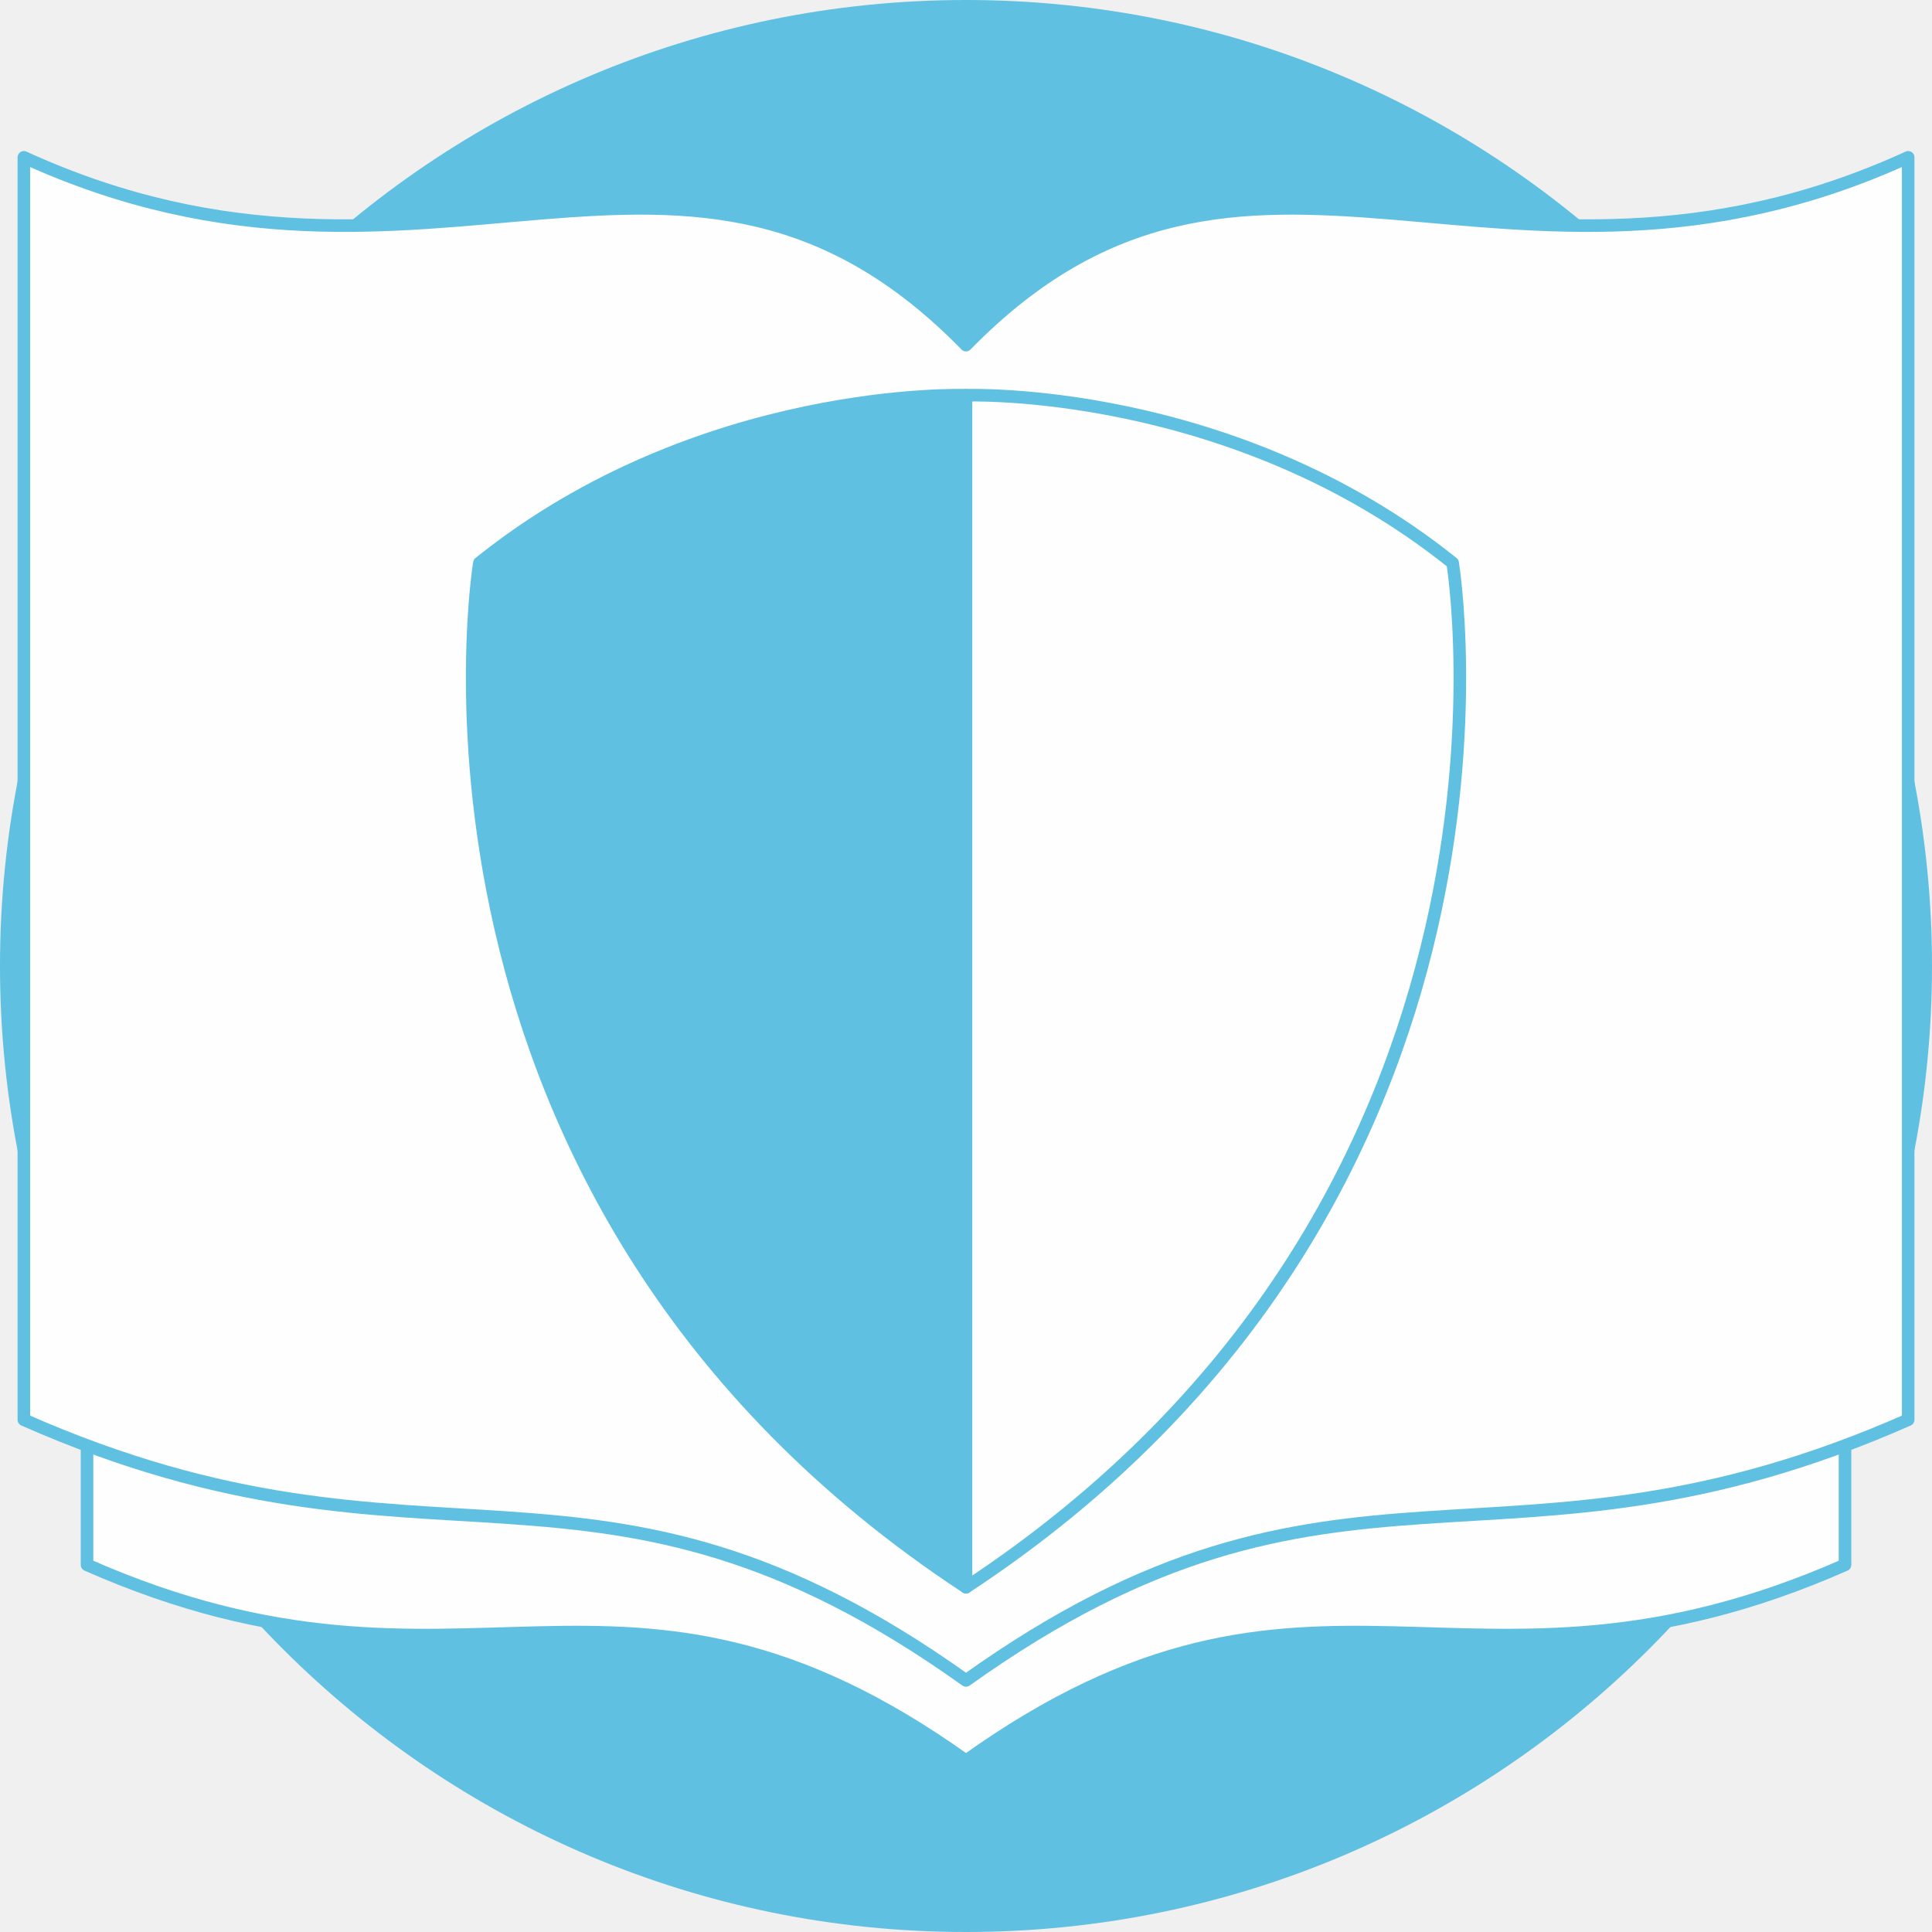
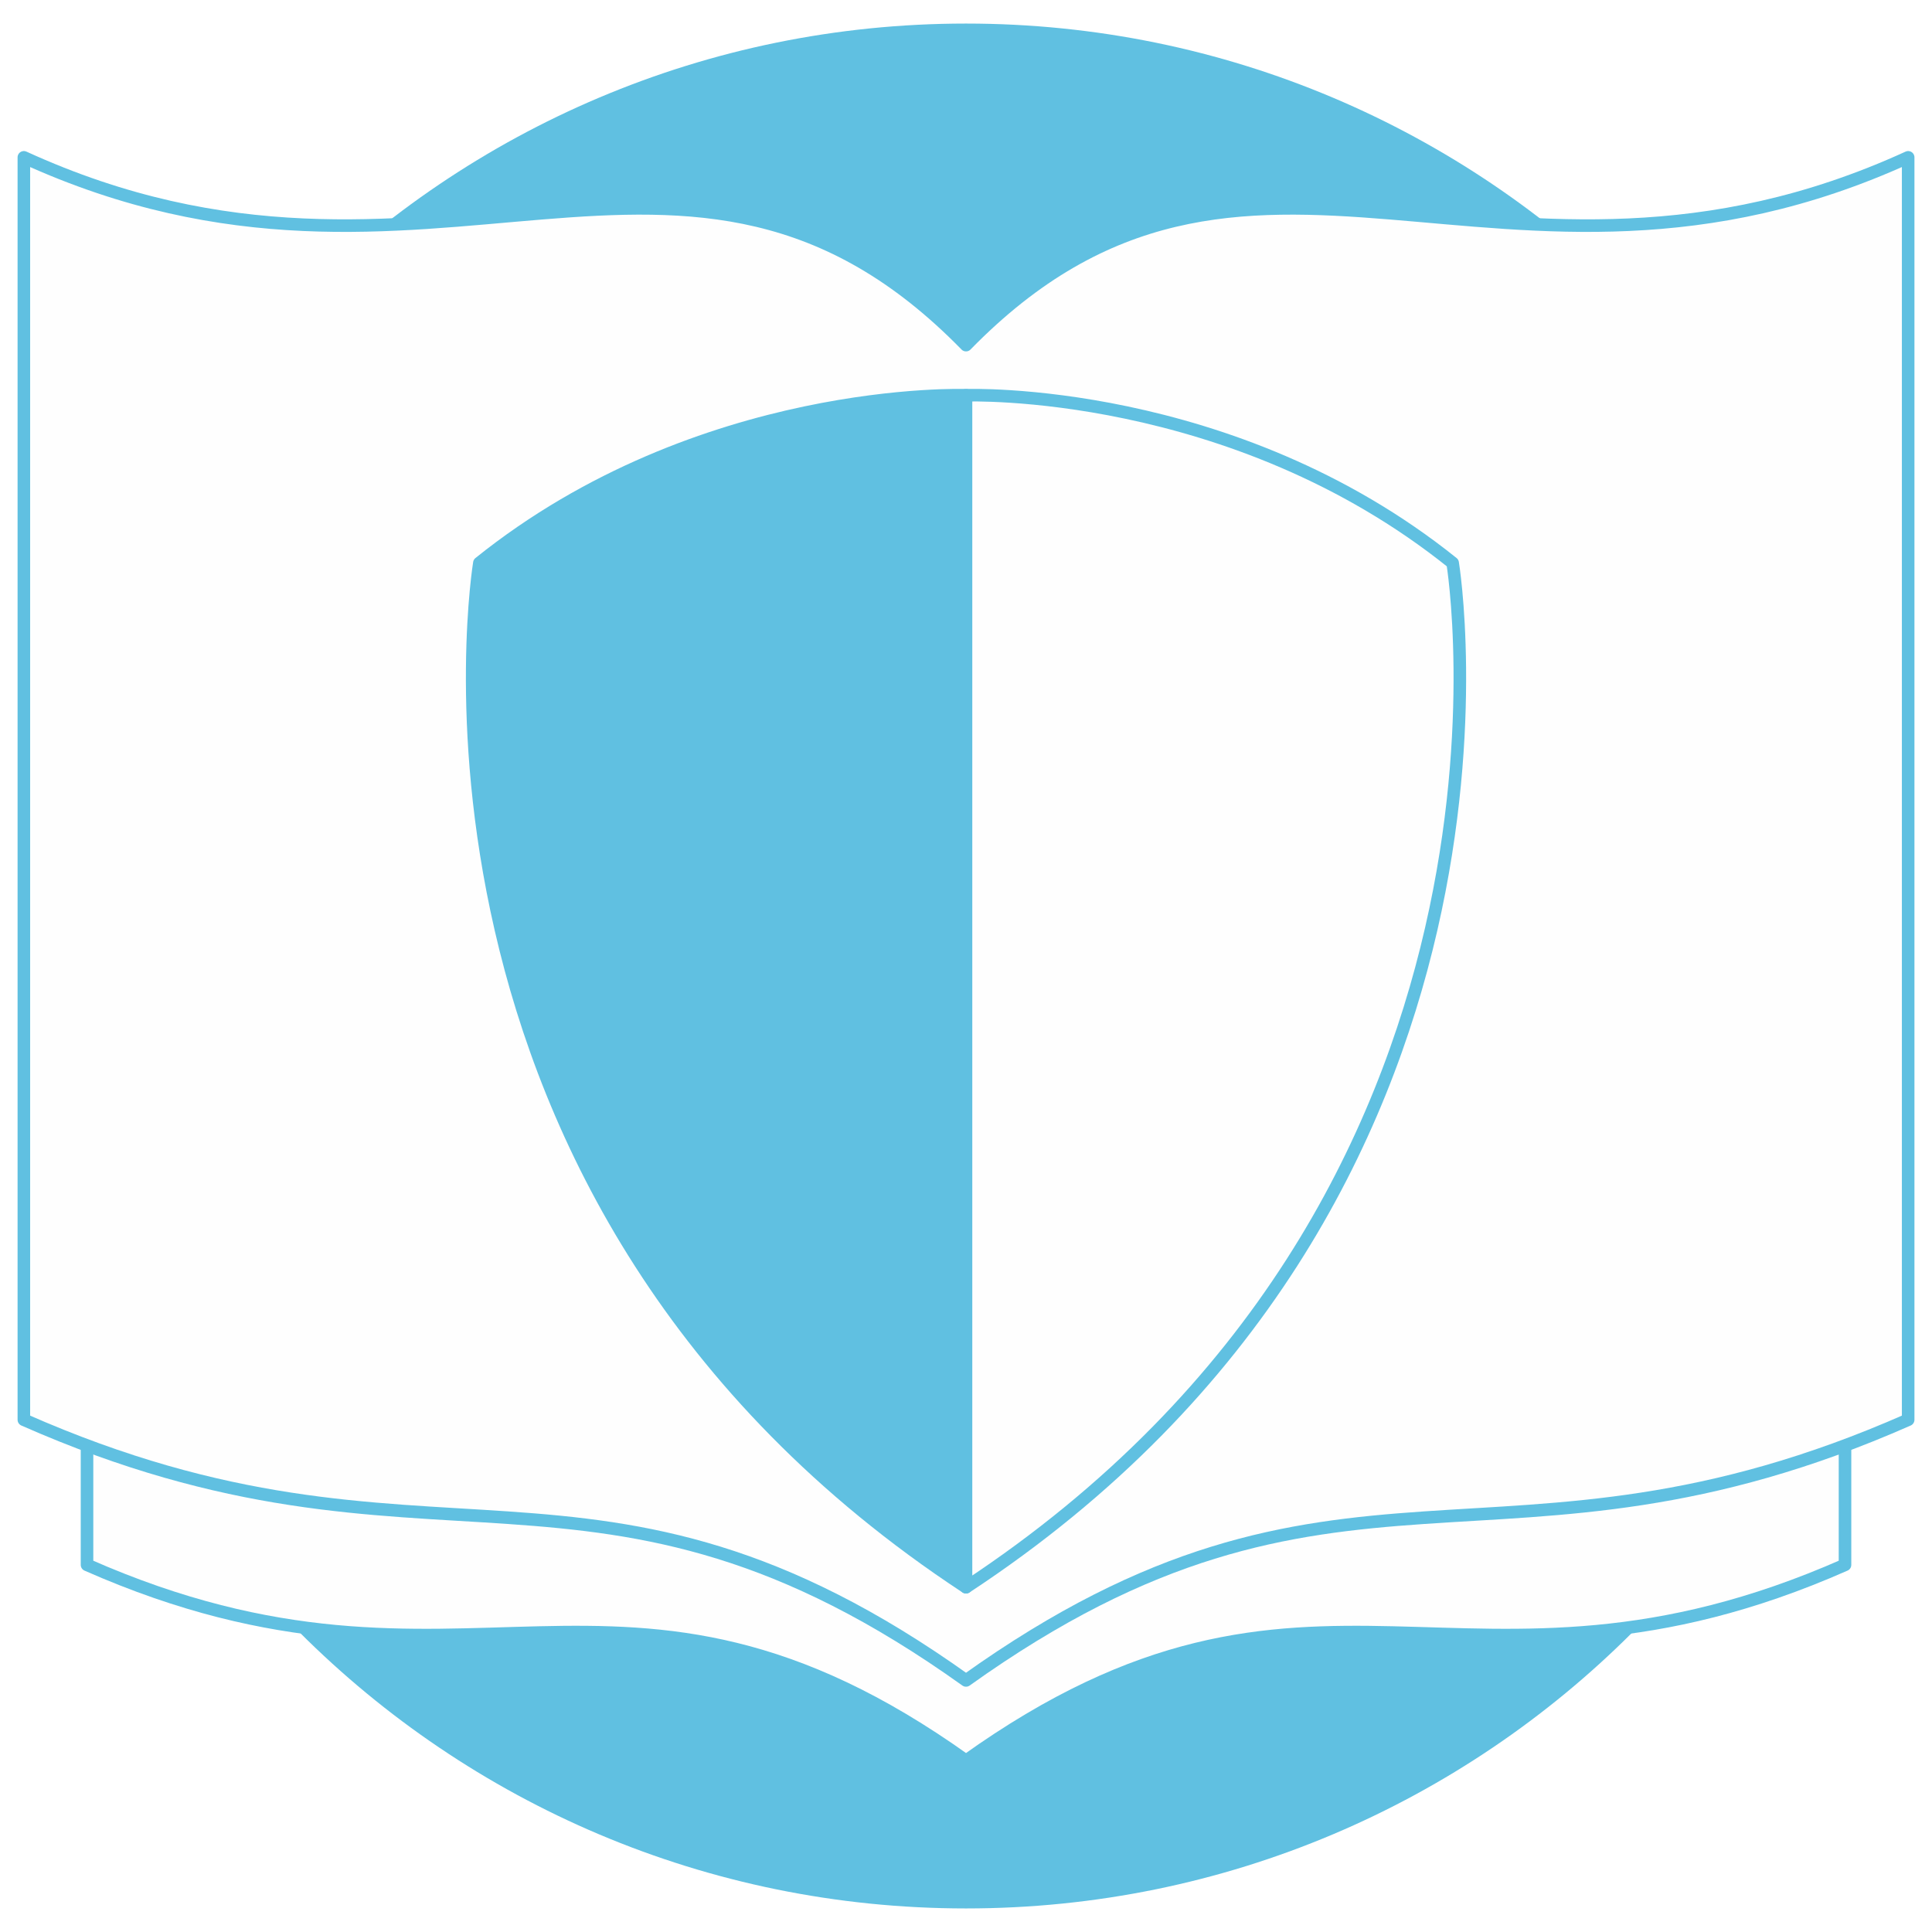
<svg xmlns="http://www.w3.org/2000/svg" width="246" height="246" viewBox="0 0 246 246" fill="none">
-   <path d="M123 246C190.931 246 246 190.931 246 123C246 55.069 190.931 0 123 0C55.069 0 0 55.069 0 123C0 190.931 55.069 246 123 246Z" fill="#60C0E1" />
-   <path fill-rule="evenodd" clip-rule="evenodd" d="M11.08 49.284C59.406 71.372 89.636 37.453 123.002 71.593C156.367 37.453 186.597 71.372 234.923 49.284C234.923 101.601 234.923 146.935 234.923 199.252C186.597 220.581 167.206 192.595 123.002 224.19C78.797 192.595 59.406 220.581 11.08 199.252C11.08 146.935 11.08 101.601 11.08 49.284Z" fill="#FEFEFE" stroke="#60C0E1" stroke-width="1.6" stroke-miterlimit="22.926" stroke-linecap="round" stroke-linejoin="round" />
-   <path fill-rule="evenodd" clip-rule="evenodd" d="M3.038 20.034C54.837 43.71 87.238 7.352 123.002 43.945C158.764 7.352 191.167 43.71 242.965 20.034C242.965 76.11 242.965 124.7 242.965 180.777C191.167 203.639 170.382 180.102 123.002 213.967C75.62 180.102 54.837 203.639 3.038 180.777C3.038 124.7 3.038 76.11 3.038 20.034Z" fill="#FEFEFE" stroke="#60C0E1" stroke-width="1.6" stroke-miterlimit="22.926" stroke-linecap="round" stroke-linejoin="round" />
-   <path fill-rule="evenodd" clip-rule="evenodd" d="M123.001 50.328C123.001 50.328 89.173 49.087 61.038 71.679C61.038 71.679 47.677 152.566 123.001 202.1V50.328Z" fill="#60C0E1" stroke="#60C0E1" stroke-width="1.6" stroke-miterlimit="22.926" stroke-linecap="round" stroke-linejoin="round" />
-   <path fill-rule="evenodd" clip-rule="evenodd" d="M123.001 50.328C123.001 50.328 156.83 49.087 184.965 71.679C184.965 71.679 198.326 152.566 123.001 202.1V50.328Z" fill="#FEFEFE" stroke="#60C0E1" stroke-width="1.6" stroke-miterlimit="22.926" stroke-linecap="round" stroke-linejoin="round" />
+   <rect width="246" height="246" fill="#1E1E1E" />
+   <g id="Main Page" clip-path="url(#clip0_0_1)">
+     <rect width="1512" height="66426" transform="translate(-633 -1393)" fill="white" />
+     <g id="Bo'limlar">
+       <g id="Frame 27">
+         <g id="Frame 32">
+           <g id="Frame 10">
+             <rect x="-94.5" y="-70.5" width="435" height="592" rx="8.5" stroke="#F4F4F4" stroke-width="3" />
+             <g id="Frame 10_2">
+               <rect x="-94" y="-70.5" width="434" height="387" rx="8.5" fill="white" />
+               <rect x="-94" y="-70.5" width="434" height="387" rx="8.5" stroke="#F4F4F4" stroke-width="3" />
+               <g id="Group">
+                 <path id="Vector" d="M123 243C189.274 243 243 189.274 243 123C243 56.726 189.274 3 123 3C56.726 3 3 56.726 3 123C3 189.274 56.726 243 123 243Z" fill="#60C0E1" />
+                 <path id="Vector_2" fill-rule="evenodd" clip-rule="evenodd" d="M11.08 49.284C59.406 71.372 89.636 37.453 123.002 71.593C156.367 37.453 186.597 71.372 234.923 49.284C234.923 101.601 234.923 146.935 234.923 199.252C186.597 220.581 167.206 192.595 123.002 224.19C78.797 192.595 59.406 220.581 11.08 199.252C11.08 146.935 11.08 101.601 11.08 49.284Z" fill="#FEFEFE" stroke="#60C0E1" stroke-width="1.6" stroke-miterlimit="22.926" stroke-linecap="round" stroke-linejoin="round" />
+                 <path id="Vector_3" fill-rule="evenodd" clip-rule="evenodd" d="M3.038 20.034C54.837 43.71 87.238 7.352 123.002 43.945C158.764 7.352 191.167 43.71 242.965 20.034C242.965 76.11 242.965 124.7 242.965 180.777C191.167 203.639 170.382 180.102 123.002 213.967C75.62 180.102 54.837 203.639 3.038 180.777C3.038 124.7 3.038 76.11 3.038 20.034Z" fill="#FEFEFE" stroke="#60C0E1" stroke-width="1.6" stroke-miterlimit="22.926" stroke-linecap="round" stroke-linejoin="round" />
+                 <path id="Vector_4" fill-rule="evenodd" clip-rule="evenodd" d="M123.001 50.328C123.001 50.328 89.173 49.087 61.038 71.679C61.038 71.679 47.677 152.566 123.001 202.1V50.328Z" fill="#60C0E1" stroke="#60C0E1" stroke-width="1.6" stroke-miterlimit="22.926" stroke-linecap="round" stroke-linejoin="round" />
+                 <path id="Vector_5" fill-rule="evenodd" clip-rule="evenodd" d="M123.001 50.328C123.001 50.328 156.83 49.087 184.965 71.679C184.965 71.679 198.326 152.566 123.001 202.1V50.328Z" fill="#FEFEFE" stroke="#60C0E1" stroke-width="1.6" stroke-miterlimit="22.926" stroke-linecap="round" stroke-linejoin="round" />
+               </g>
+             </g>
+           </g>
+         </g>
+       </g>
+     </g>
+   </g>
+   <defs>
+     <clipPath id="clip0_0_1">
+       <rect width="1512" height="66426" fill="white" transform="translate(-633 -1393)" />
+     </clipPath>
+   </defs>
</svg>
